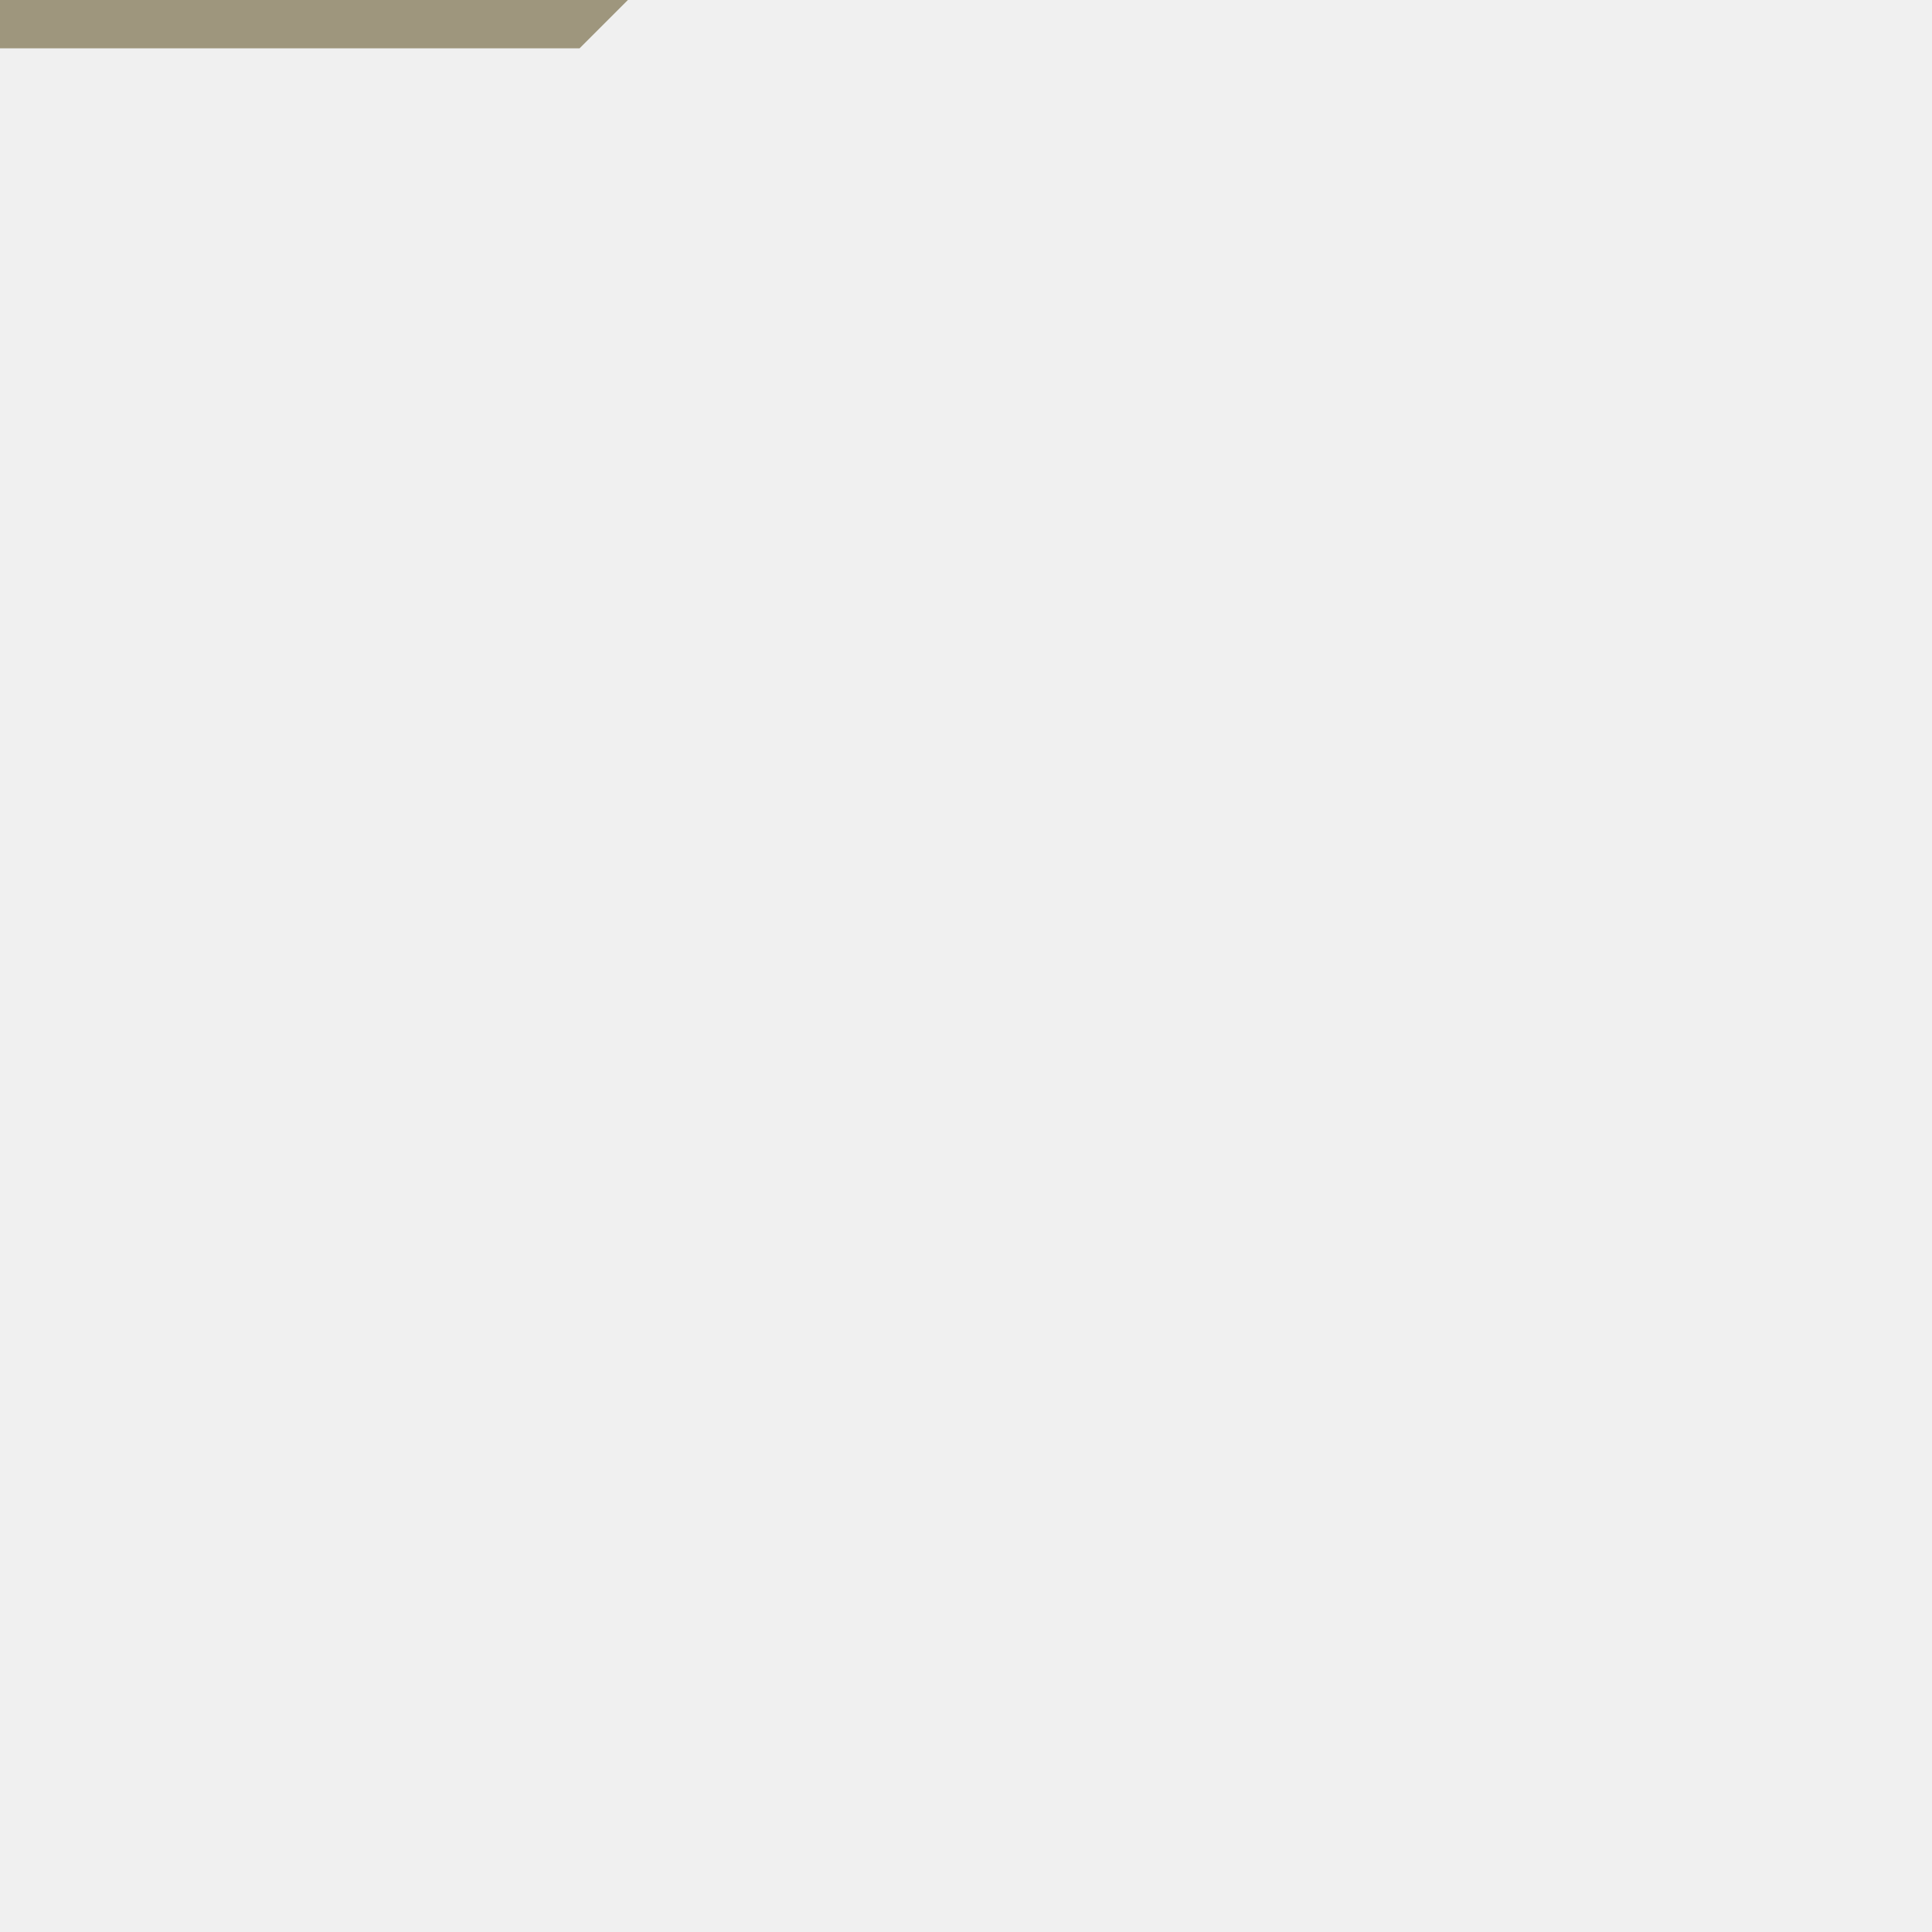
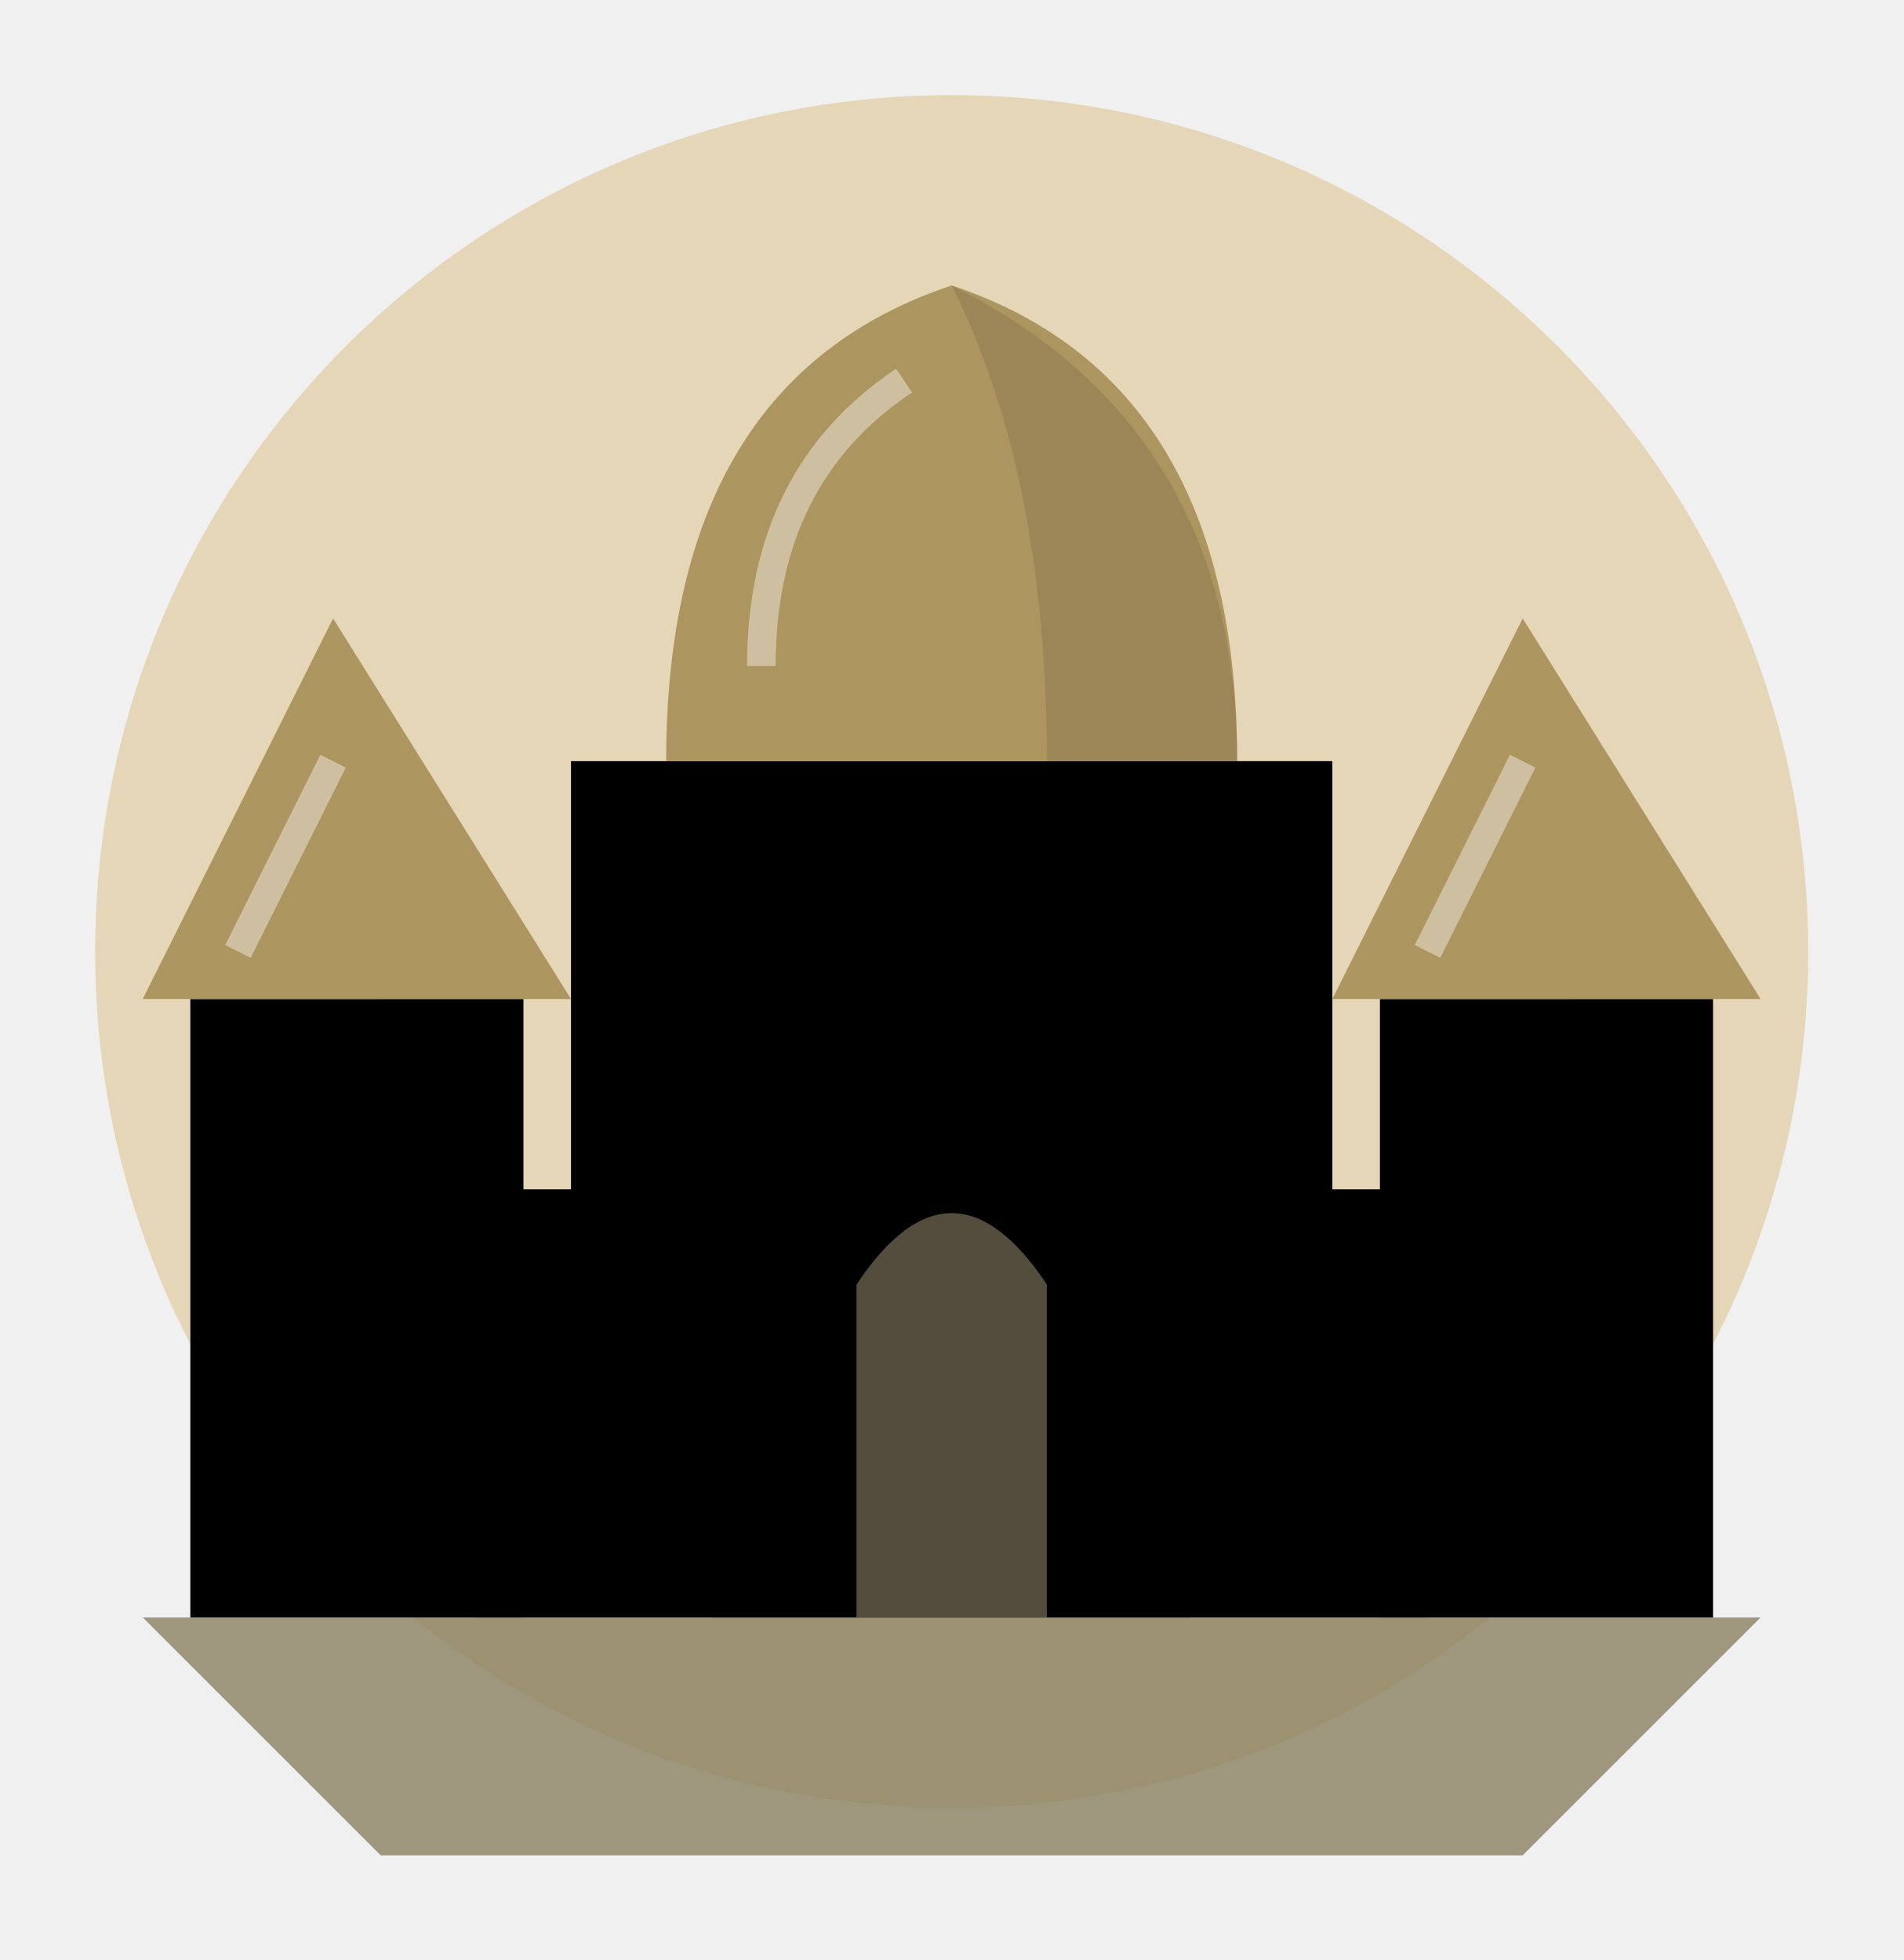
- <svg xmlns="http://www.w3.org/2000/svg" viewBox="0 0 40 40" width="1em" height="1em" overflow="visible">
-   <g transform="translate(-20 -38)">
-     <circle cx="20" cy="20" r="18" fill="#e4d6b6" />
-     <path d="M3 34 L37 34 L32 39 H8 Z" fill="#8a8060" stroke="none" opacity=".8" />
-     <path d="M4 34V21H11V34 M29 34V21H36V34 M12 33V16H28V33" stroke-linecap="butt" />
-     <path d="M3 21L7 13L12 21ZM28 21L32 13L37 21Z" fill="#ad9560" />
-     <path d="M14 16Q14 8 20 6Q26 8 26 16Z" fill="#ad9560" />
-     <path d="M20 6Q22 10 22 16H26Q26 9 20 6M8 21H11V34H8M25 16H28V33H25M33 21H36V34H33" fill="black" stroke="none" opacity=".1" />
-     <path d="M10 34V25H30V34" />
-     <path d="M15 34V26Q20 19 25 26V34" />
-     <path d="M18 34V27Q20 24 22 27V34Z" fill="#544c3c" />
-     <path d="M20 4 V6" />
-     <path d="M6 23V28M9 23V28M31 23V28M34 23V28M15 18V22M25 18V22M18 18V21M22 18V21" fill="none" stroke-width=".8" />
-     <path d="M16 14Q16 10 19 8 M5 20L7 16M30 20L32 16" fill="none" stroke="white" stroke-width=".6" opacity="0.4" />
+ <svg xmlns="http://www.w3.org/2000/svg" viewBox="-5 -9.5 10 10.3">
+   <g transform="scale(.25)">
+     <g transform="translate(-20 -38)">
+       <circle cx="20" cy="20" r="18" fill="#e4d6b6" />
+       <path d="M3 34 L37 34 L32 39 H8 Z" fill="#8a8060" stroke="none" opacity=".8" />
+       <path d="M4 34V21H11V34 M29 34V21H36V34 M12 33V16H28V33" stroke-linecap="butt" />
+       <path d="M3 21L7 13L12 21ZM28 21L32 13L37 21Z" fill="#ad9560" />
+       <path d="M14 16Q14 8 20 6Q26 8 26 16Z" fill="#ad9560" />
+       <path d="M20 6Q22 10 22 16H26Q26 9 20 6M8 21H11V34H8M25 16H28V33H25M33 21H36V34H33" fill="black" stroke="none" opacity=".1" />
+       <path d="M10 34V25H30V34" />
+       <path d="M15 34V26Q20 19 25 26V34" />
+       <path d="M18 34V27Q20 24 22 27V34Z" fill="#544c3c" />
+       <path d="M20 4 V6" />
+       <path d="M6 23V28M9 23V28M31 23V28M34 23V28M15 18V22M25 18V22M18 18V21M22 18V21" fill="none" stroke-width=".8" />
+       <path d="M16 14Q16 10 19 8 M5 20L7 16M30 20L32 16" fill="none" stroke="white" stroke-width=".6" opacity="0.4" />
+     </g>
  </g>
</svg>
